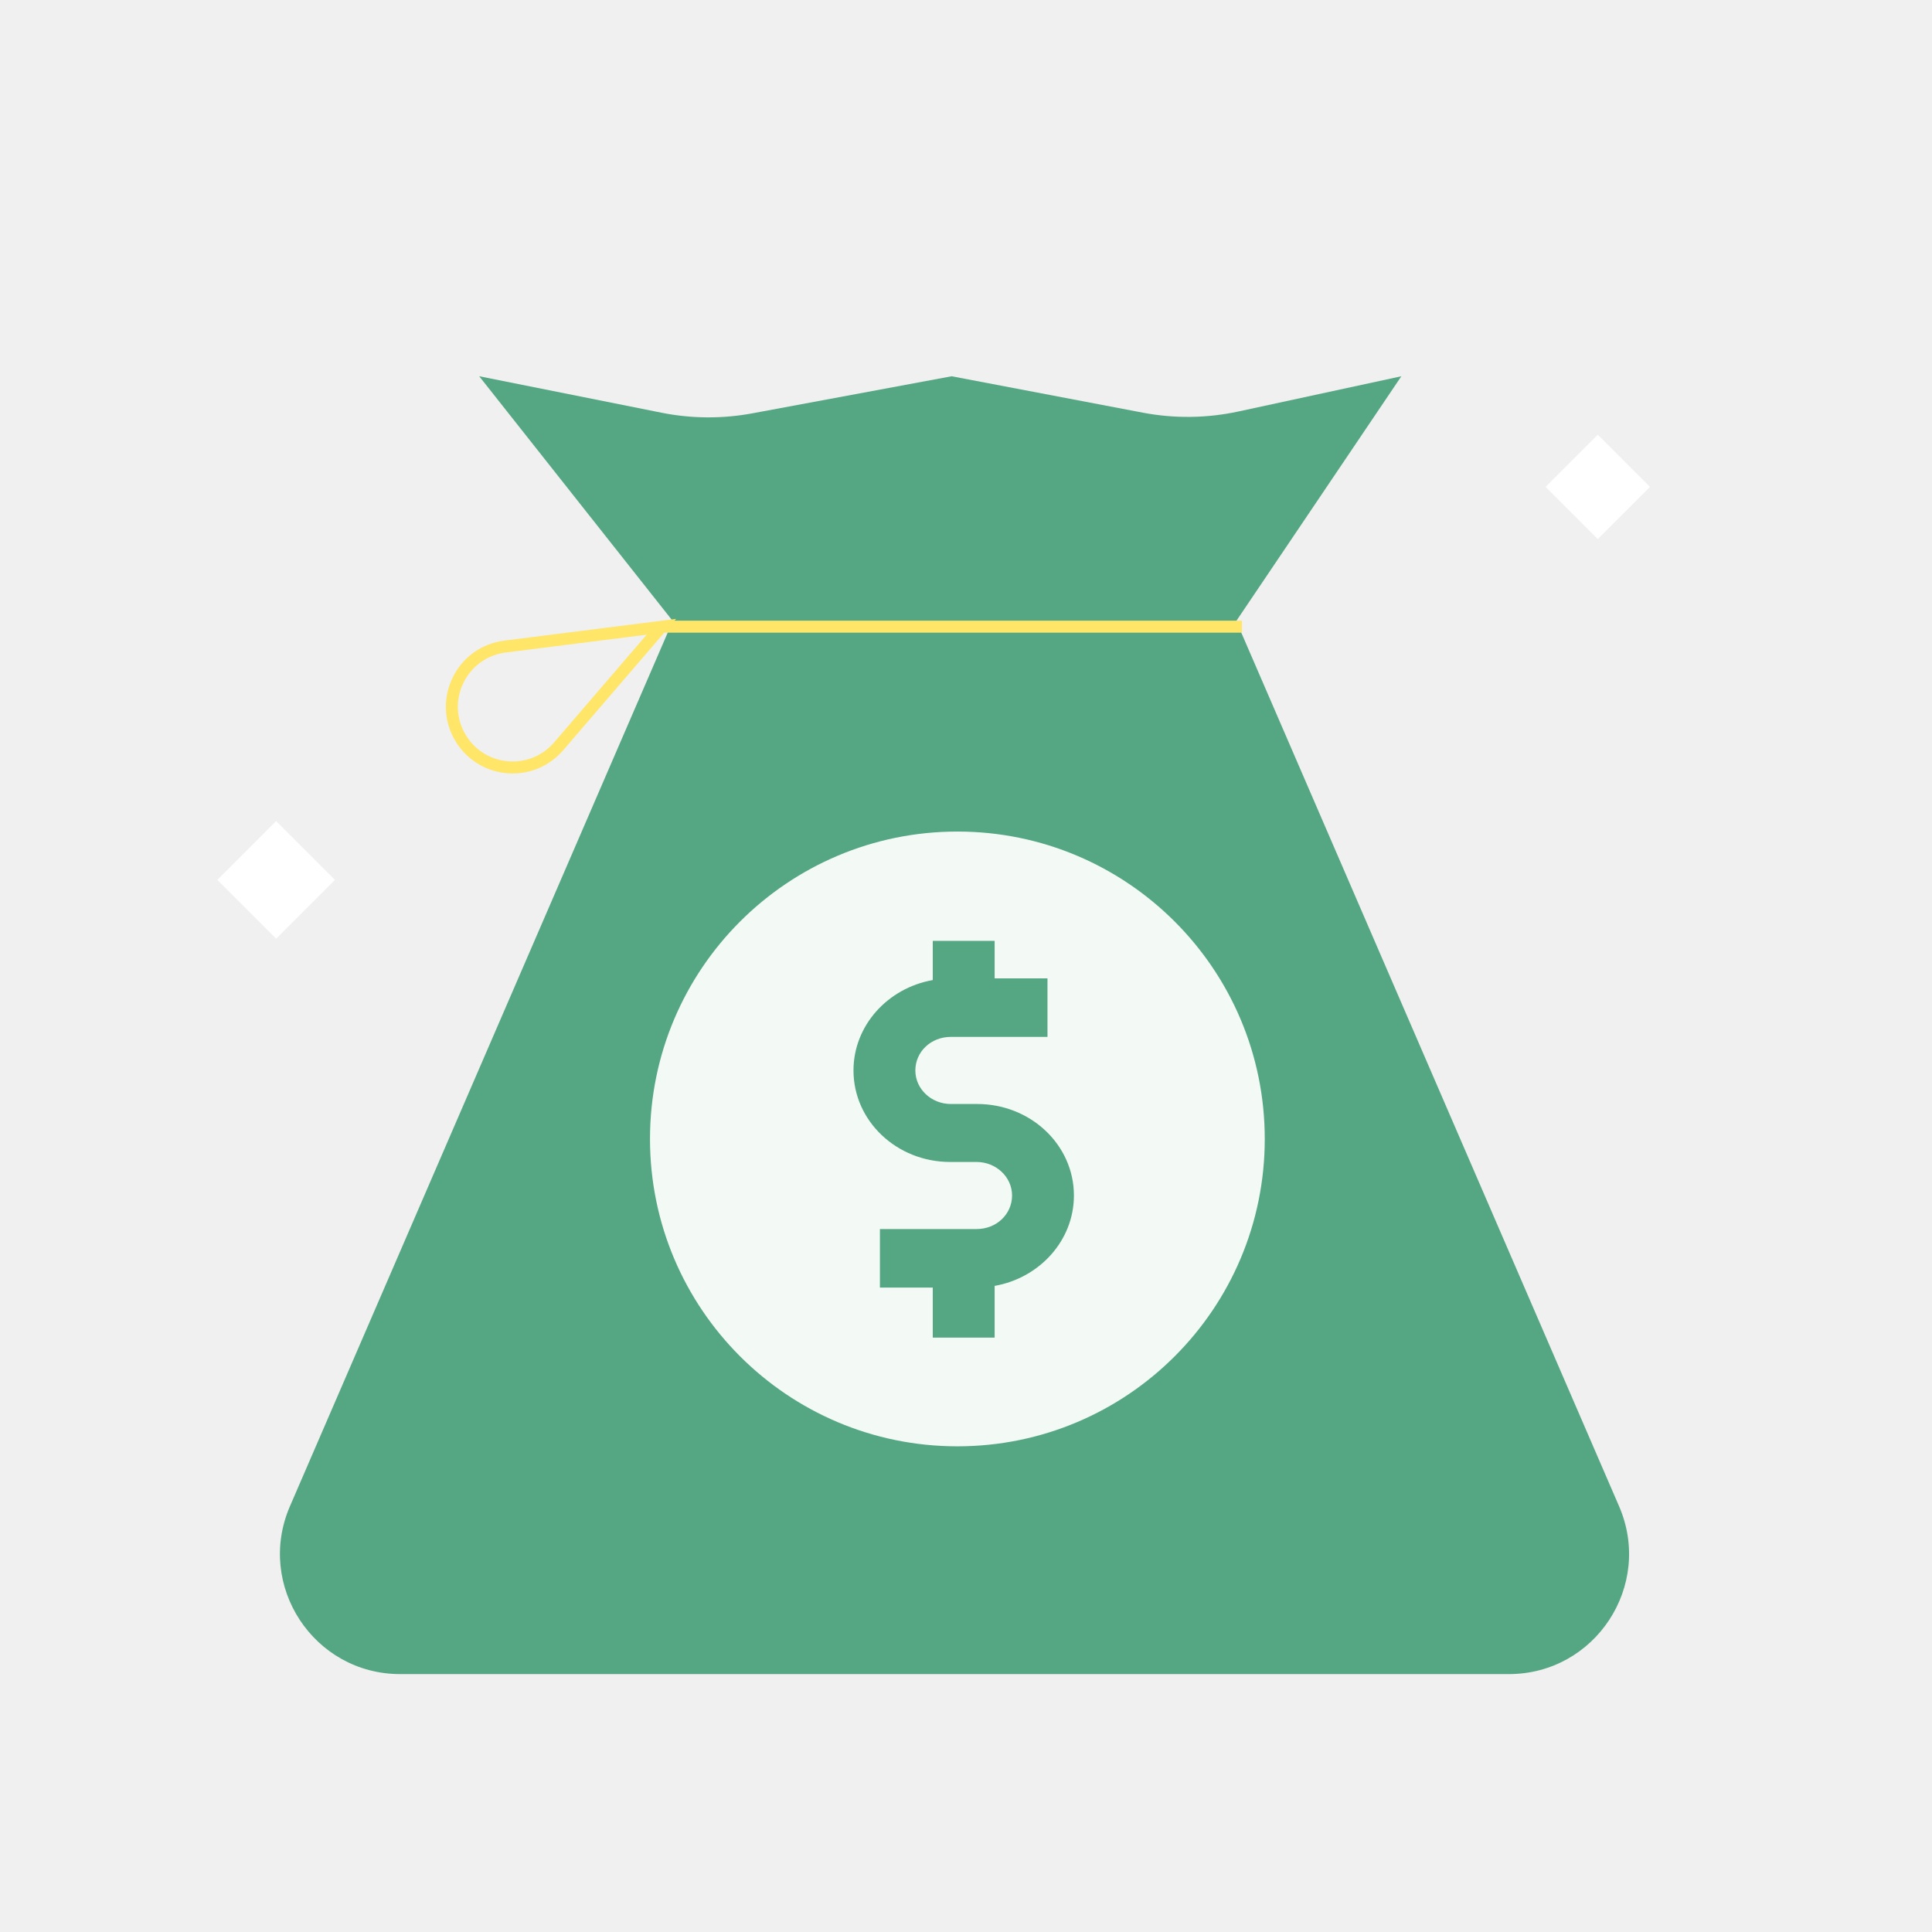
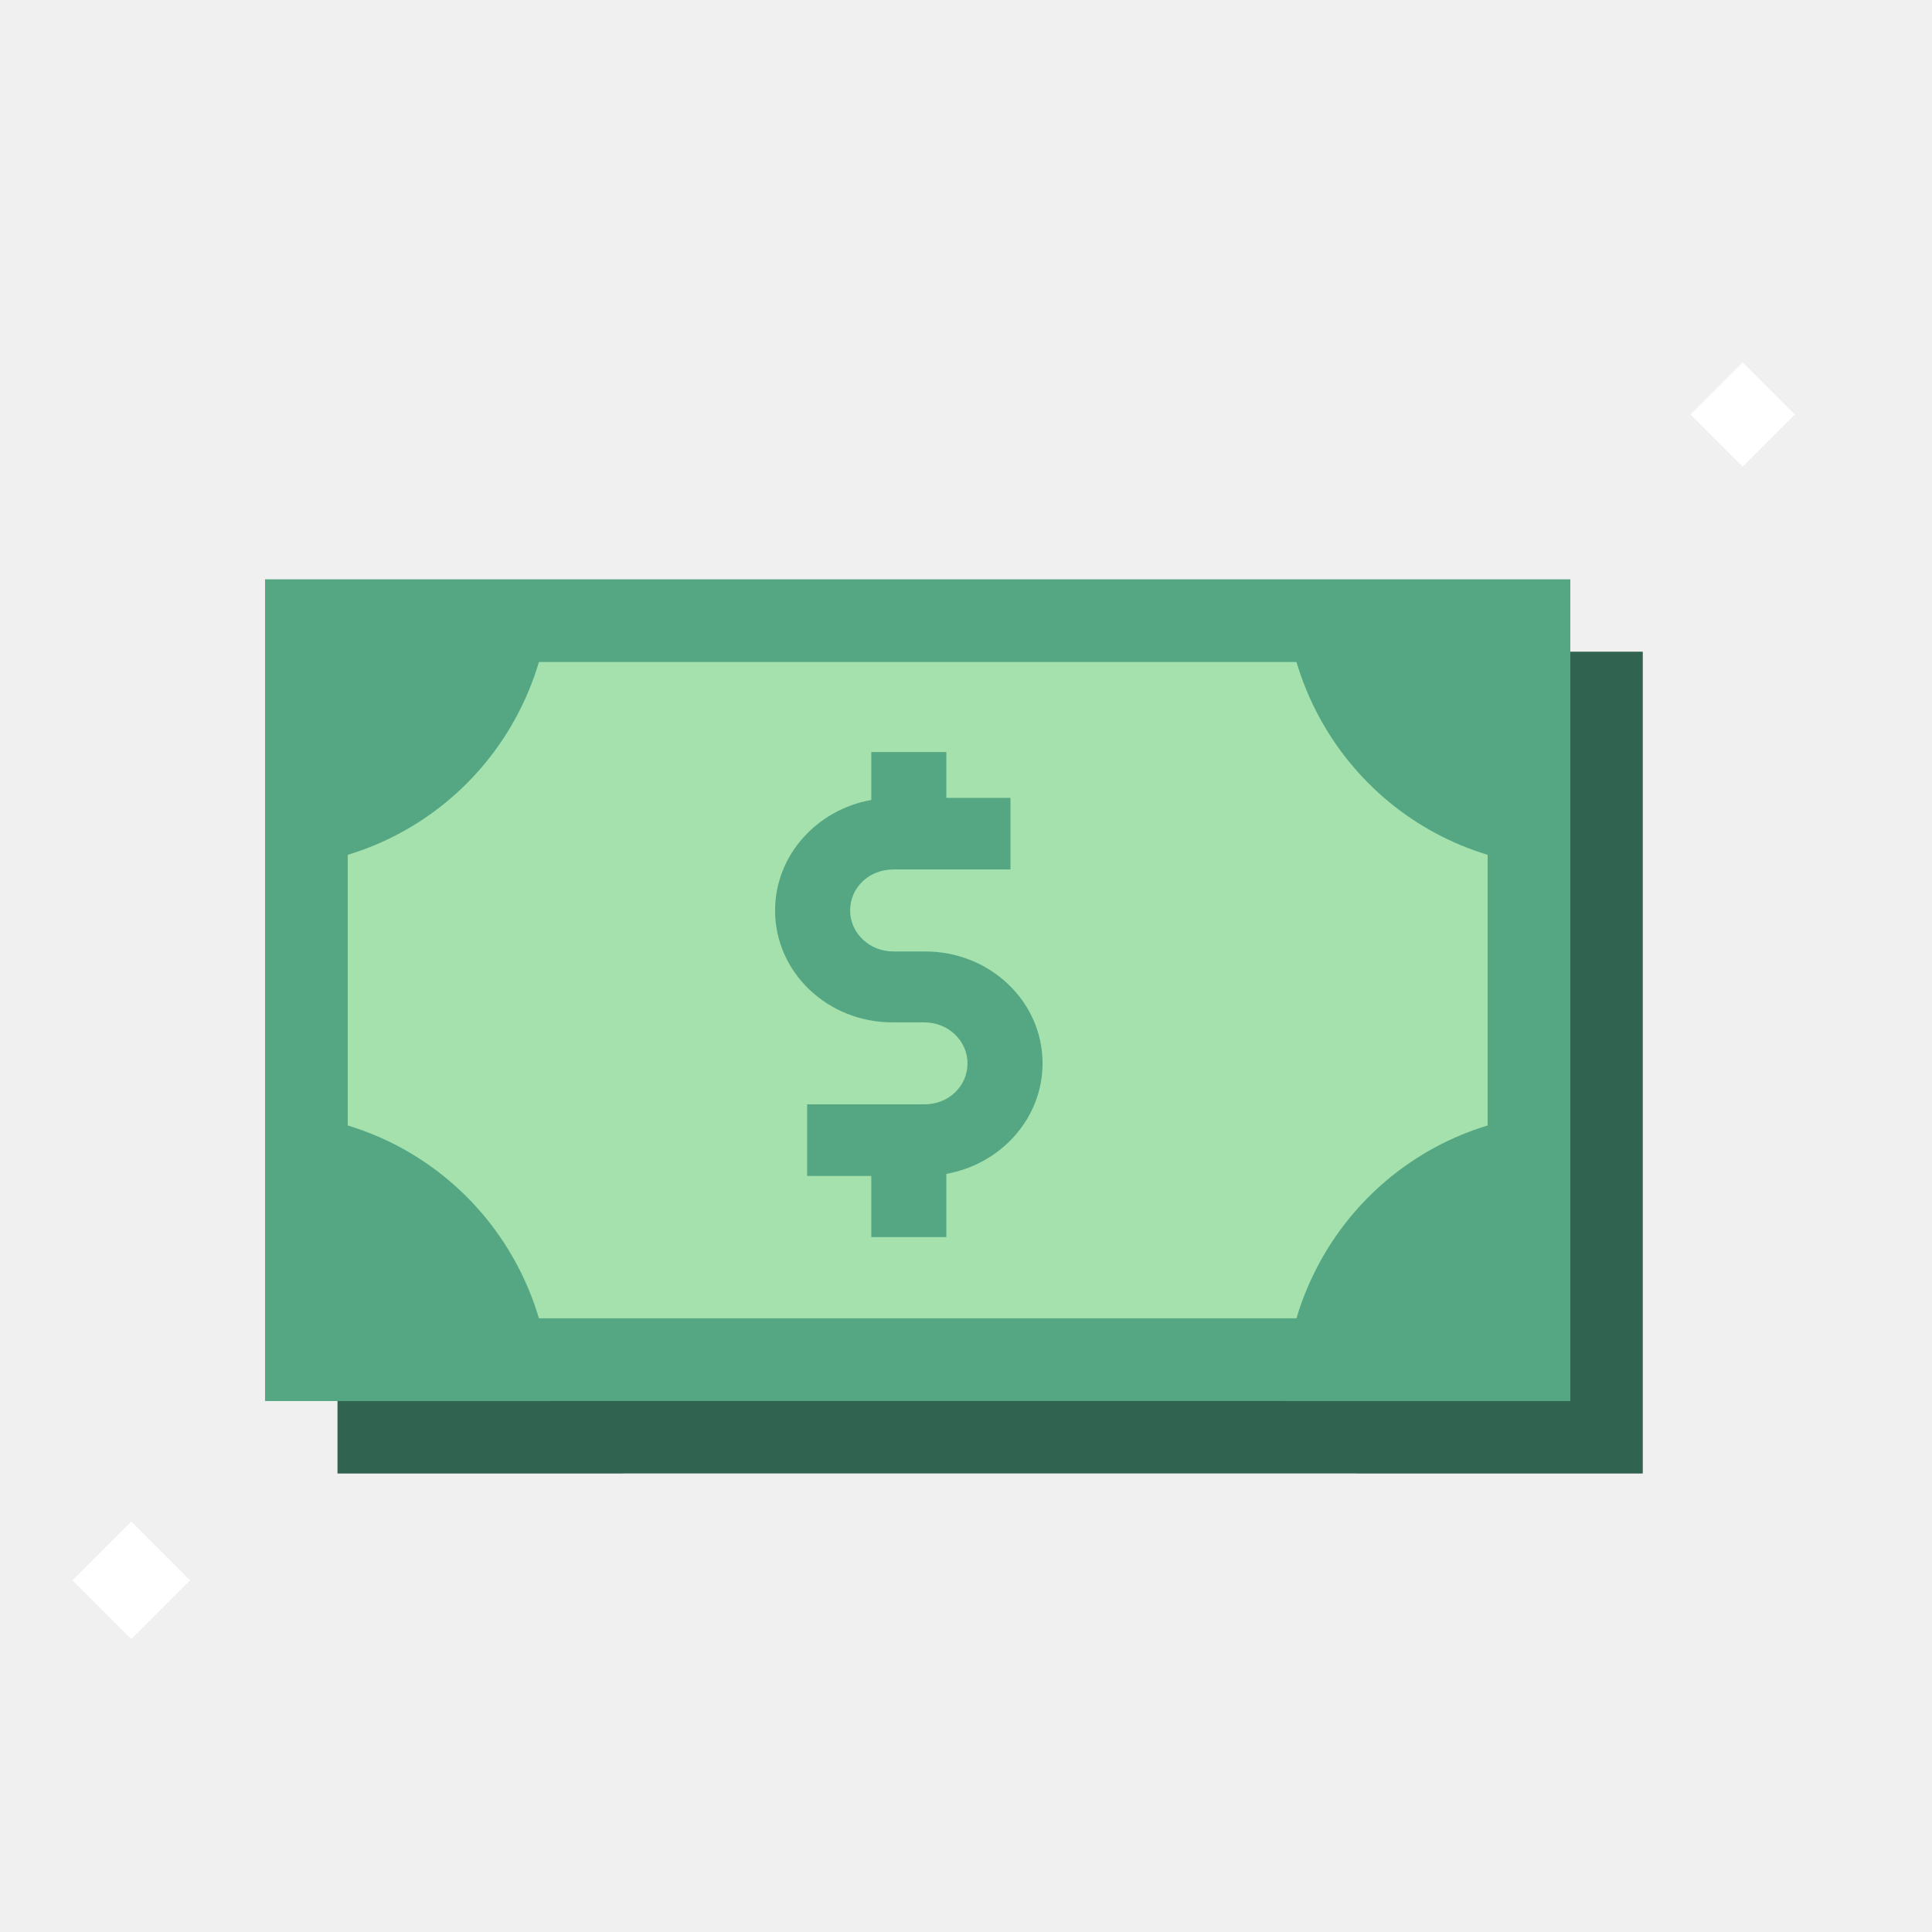
<svg xmlns="http://www.w3.org/2000/svg" width="80" height="80" viewBox="0 0 80 80" fill="none">
-   <g id="Fund50-100">
-     <path id="Vector" d="M11.435 34L9 36.435L11.435 38.87L13.87 36.435L11.435 34Z" fill="white" />
-     <path id="Vector_2" d="M66.161 18L64 20.161L66.161 22.322L68.322 20.161L66.161 18Z" fill="white" />
-     <g id="Group 3947">
-       <path id="Vector 520" d="M12.005 62.372L27.857 25.715L19.843 15.58L27.388 17.089C28.632 17.338 29.912 17.346 31.159 17.114L39.406 15.58L47.319 17.087C48.63 17.337 49.978 17.32 51.283 17.038L58.027 15.58L51.191 25.715L67.043 62.372C68.463 65.656 66.055 69.321 62.477 69.321H16.571C12.993 69.321 10.585 65.656 12.005 62.372Z" fill="#55A784" />
-       <circle id="Ellipse 673" cx="39.643" cy="47.161" r="12.728" fill="#F3FAF6" />
-       <path id="Vector_3" d="M41.186 38.958V40.512H43.374V42.936H39.37C38.549 42.936 37.903 43.548 37.903 44.325C37.903 45.102 38.574 45.714 39.37 45.714H40.464C42.678 45.714 44.469 47.408 44.469 49.503C44.469 51.363 43.051 52.917 41.186 53.246V55.388H38.624V53.317H36.435V50.892H40.44C41.26 50.892 41.907 50.28 41.907 49.503C41.907 48.727 41.235 48.115 40.44 48.115H39.345C37.132 48.115 35.341 46.42 35.341 44.325C35.341 42.465 36.758 40.912 38.624 40.582V38.958H41.186Z" fill="#55A784" />
-       <path id="Vector 521" d="M27.384 25.949H51.426" stroke="#FFE669" stroke-width="0.497" />
-       <path id="Vector 522" d="M23.132 30.904L27.386 25.954L20.91 26.773C19.091 27.003 18.123 29.041 19.094 30.597C19.992 32.035 22.027 32.19 23.132 30.904Z" stroke="#FFE669" stroke-width="0.497" />
-     </g>
-   </g>
+   <path d="M5.435 63L3 65.435L5.435 67.87L7.87 65.435L5.435 63Z" fill="white" />
+   <path d="M72.161 15L70 17.161L72.161 19.322L74.322 17.161L72.161 15Z" fill="white" />
+   <rect x="15.687" y="28.7" width="50.625" height="30.6" fill="#A4E1AC" stroke="#316450" stroke-width="3.424" />
+   <path d="M25.812 27C25.812 28.563 25.507 30.11 24.913 31.554C24.32 32.998 23.45 34.31 22.353 35.415C21.256 36.52 19.954 37.396 18.52 37.994C17.087 38.592 15.551 38.9 14 38.9L14 27H25.812Z" fill="#316450" />
+   <path d="M56.188 27C56.188 28.563 56.493 30.11 57.087 31.554C57.68 32.998 58.55 34.31 59.647 35.415C60.744 36.52 62.046 37.396 63.48 37.994C64.913 38.592 66.449 38.9 68 38.9V27H56.188Z" fill="#316450" />
+   <path d="M25.812 61C25.812 59.437 25.507 57.89 24.913 56.446C24.32 55.002 23.45 53.69 22.353 52.585C21.256 51.48 19.954 50.604 18.52 50.006C17.087 49.408 15.551 49.1 14 49.1L14 61H25.812Z" fill="#316450" />
+   <path d="M56.188 61C56.188 59.437 56.493 57.89 57.087 56.446C57.68 55.002 58.55 53.69 59.647 52.585C60.744 51.48 62.046 50.604 63.48 50.006C64.913 49.408 66.449 49.1 68 49.1V61H56.188Z" fill="#316450" />
+   <path d="M42.186 34.14V36.039H44.842V39.003H39.983C38.987 39.003 38.202 39.751 38.202 40.701C38.202 41.65 39.017 42.398 39.983 42.398H41.311C43.997 42.398 46.17 44.47 46.17 47.031C46.17 49.305 44.45 51.204 42.186 51.607V54.225H39.078V51.693H36.422V48.729H41.281C42.277 48.729 43.062 47.981 43.062 47.031C43.062 46.082 42.247 45.334 41.281 45.334H39.953C37.267 45.334 35.094 43.262 35.094 40.701C35.094 38.427 36.814 36.528 39.078 36.125V34.14H42.186Z" fill="#316450" />
+   <rect x="12.687" y="25.7" width="50.625" height="30.6" fill="#A4E1AC" stroke="#55A784" stroke-width="3.424" />
+   <path d="M22.812 24C22.812 25.563 22.507 27.11 21.913 28.554C21.32 29.998 20.45 31.31 19.353 32.415C18.256 33.52 16.954 34.396 15.52 34.994C14.087 35.592 12.551 35.9 11 35.9L11 24H22.812Z" fill="#55A784" />
+   <path d="M53.188 24C53.188 25.563 53.493 27.11 54.087 28.554C54.68 29.998 55.55 31.31 56.647 32.415C57.744 33.52 59.046 34.396 60.48 34.994C61.913 35.592 63.449 35.9 65 35.9V24H53.188Z" fill="#55A784" />
+   <path d="M22.812 58C22.812 56.437 22.507 54.89 21.913 53.446C21.32 52.002 20.45 50.69 19.353 49.585C18.256 48.48 16.954 47.604 15.52 47.006C14.087 46.408 12.551 46.1 11 46.1L11 58H22.812Z" fill="#55A784" />
+   <path d="M53.188 58C53.188 56.437 53.493 54.89 54.087 53.446C54.68 52.002 55.55 50.69 56.647 49.585C57.744 48.48 59.046 47.604 60.48 47.006C61.913 46.408 63.449 46.1 65 46.1V58H53.188Z" fill="#55A784" />
+   <path d="M39.186 31.14V33.039H41.842V36.003H36.983C35.987 36.003 35.202 36.751 35.202 37.701C35.202 38.65 36.017 39.398 36.983 39.398H38.311C40.997 39.398 43.17 41.47 43.17 44.031C43.17 46.305 41.45 48.204 39.186 48.607V51.225H36.078V48.693H33.422V45.729H38.281C39.277 45.729 40.062 44.981 40.062 44.031C40.062 43.082 39.247 42.334 38.281 42.334H36.953C34.267 42.334 32.094 40.262 32.094 37.701C32.094 35.427 33.814 33.528 36.078 33.125V31.14H39.186Z" fill="#55A784" />
</svg>
